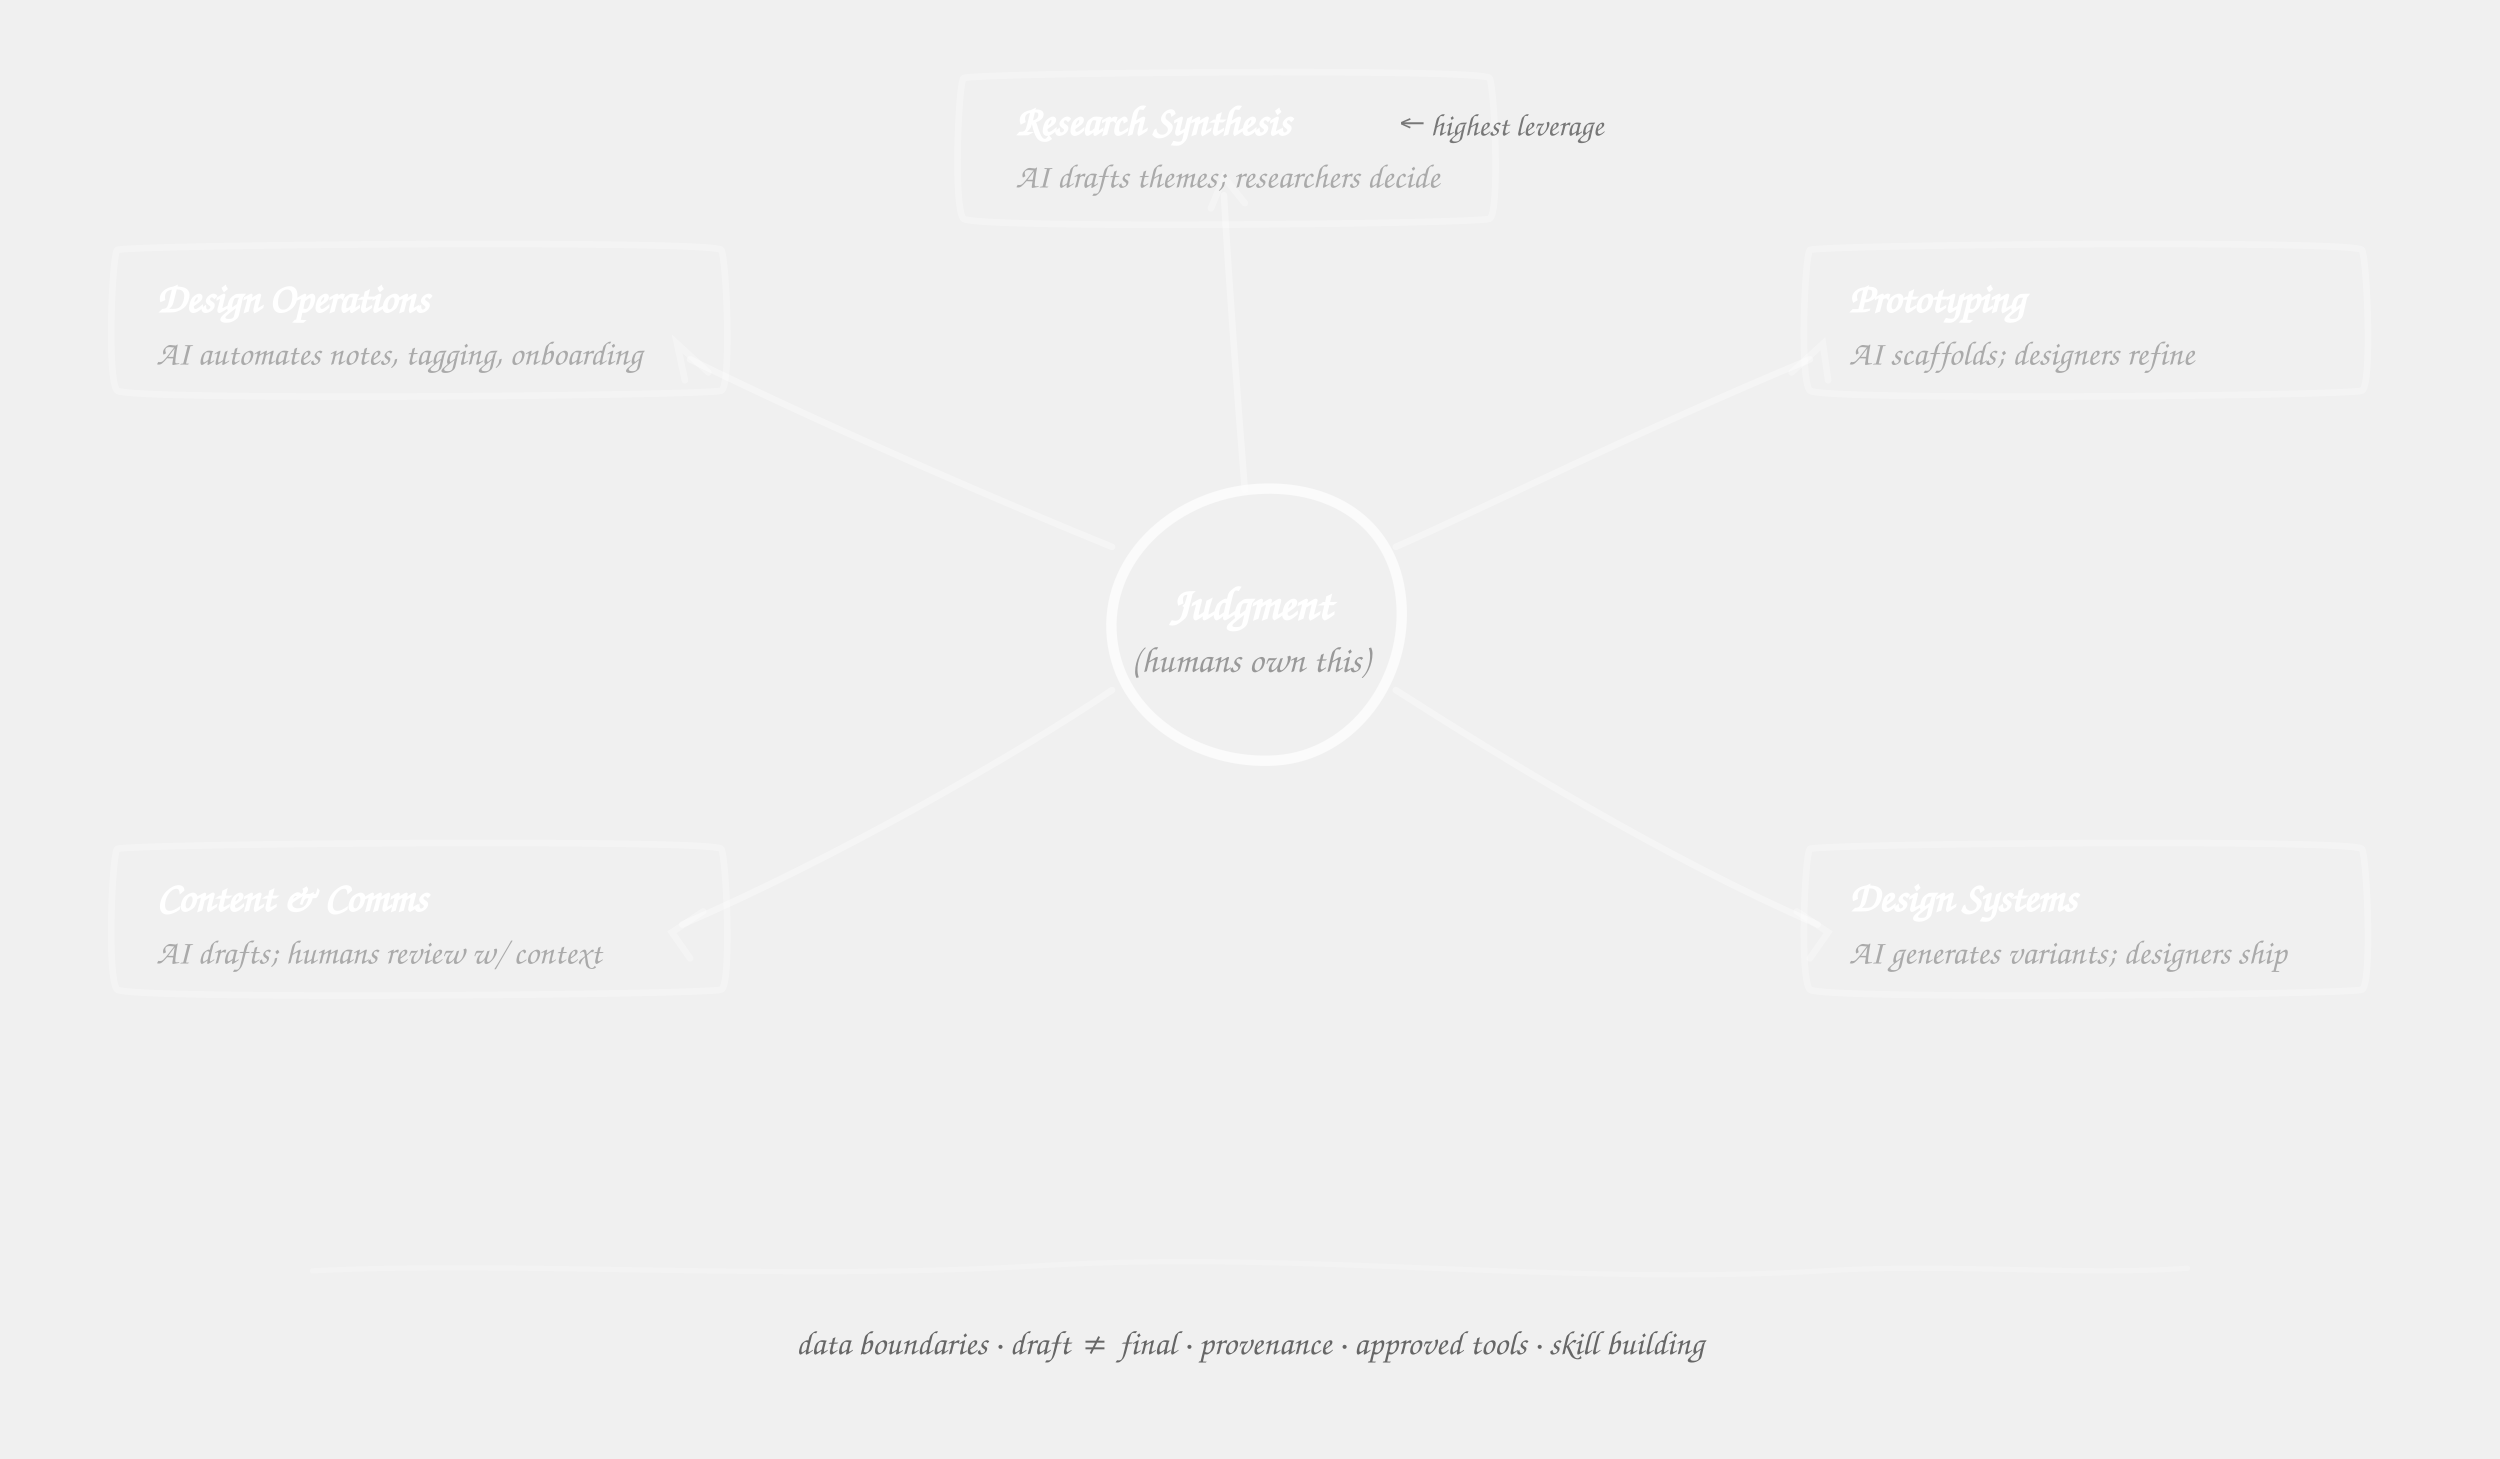
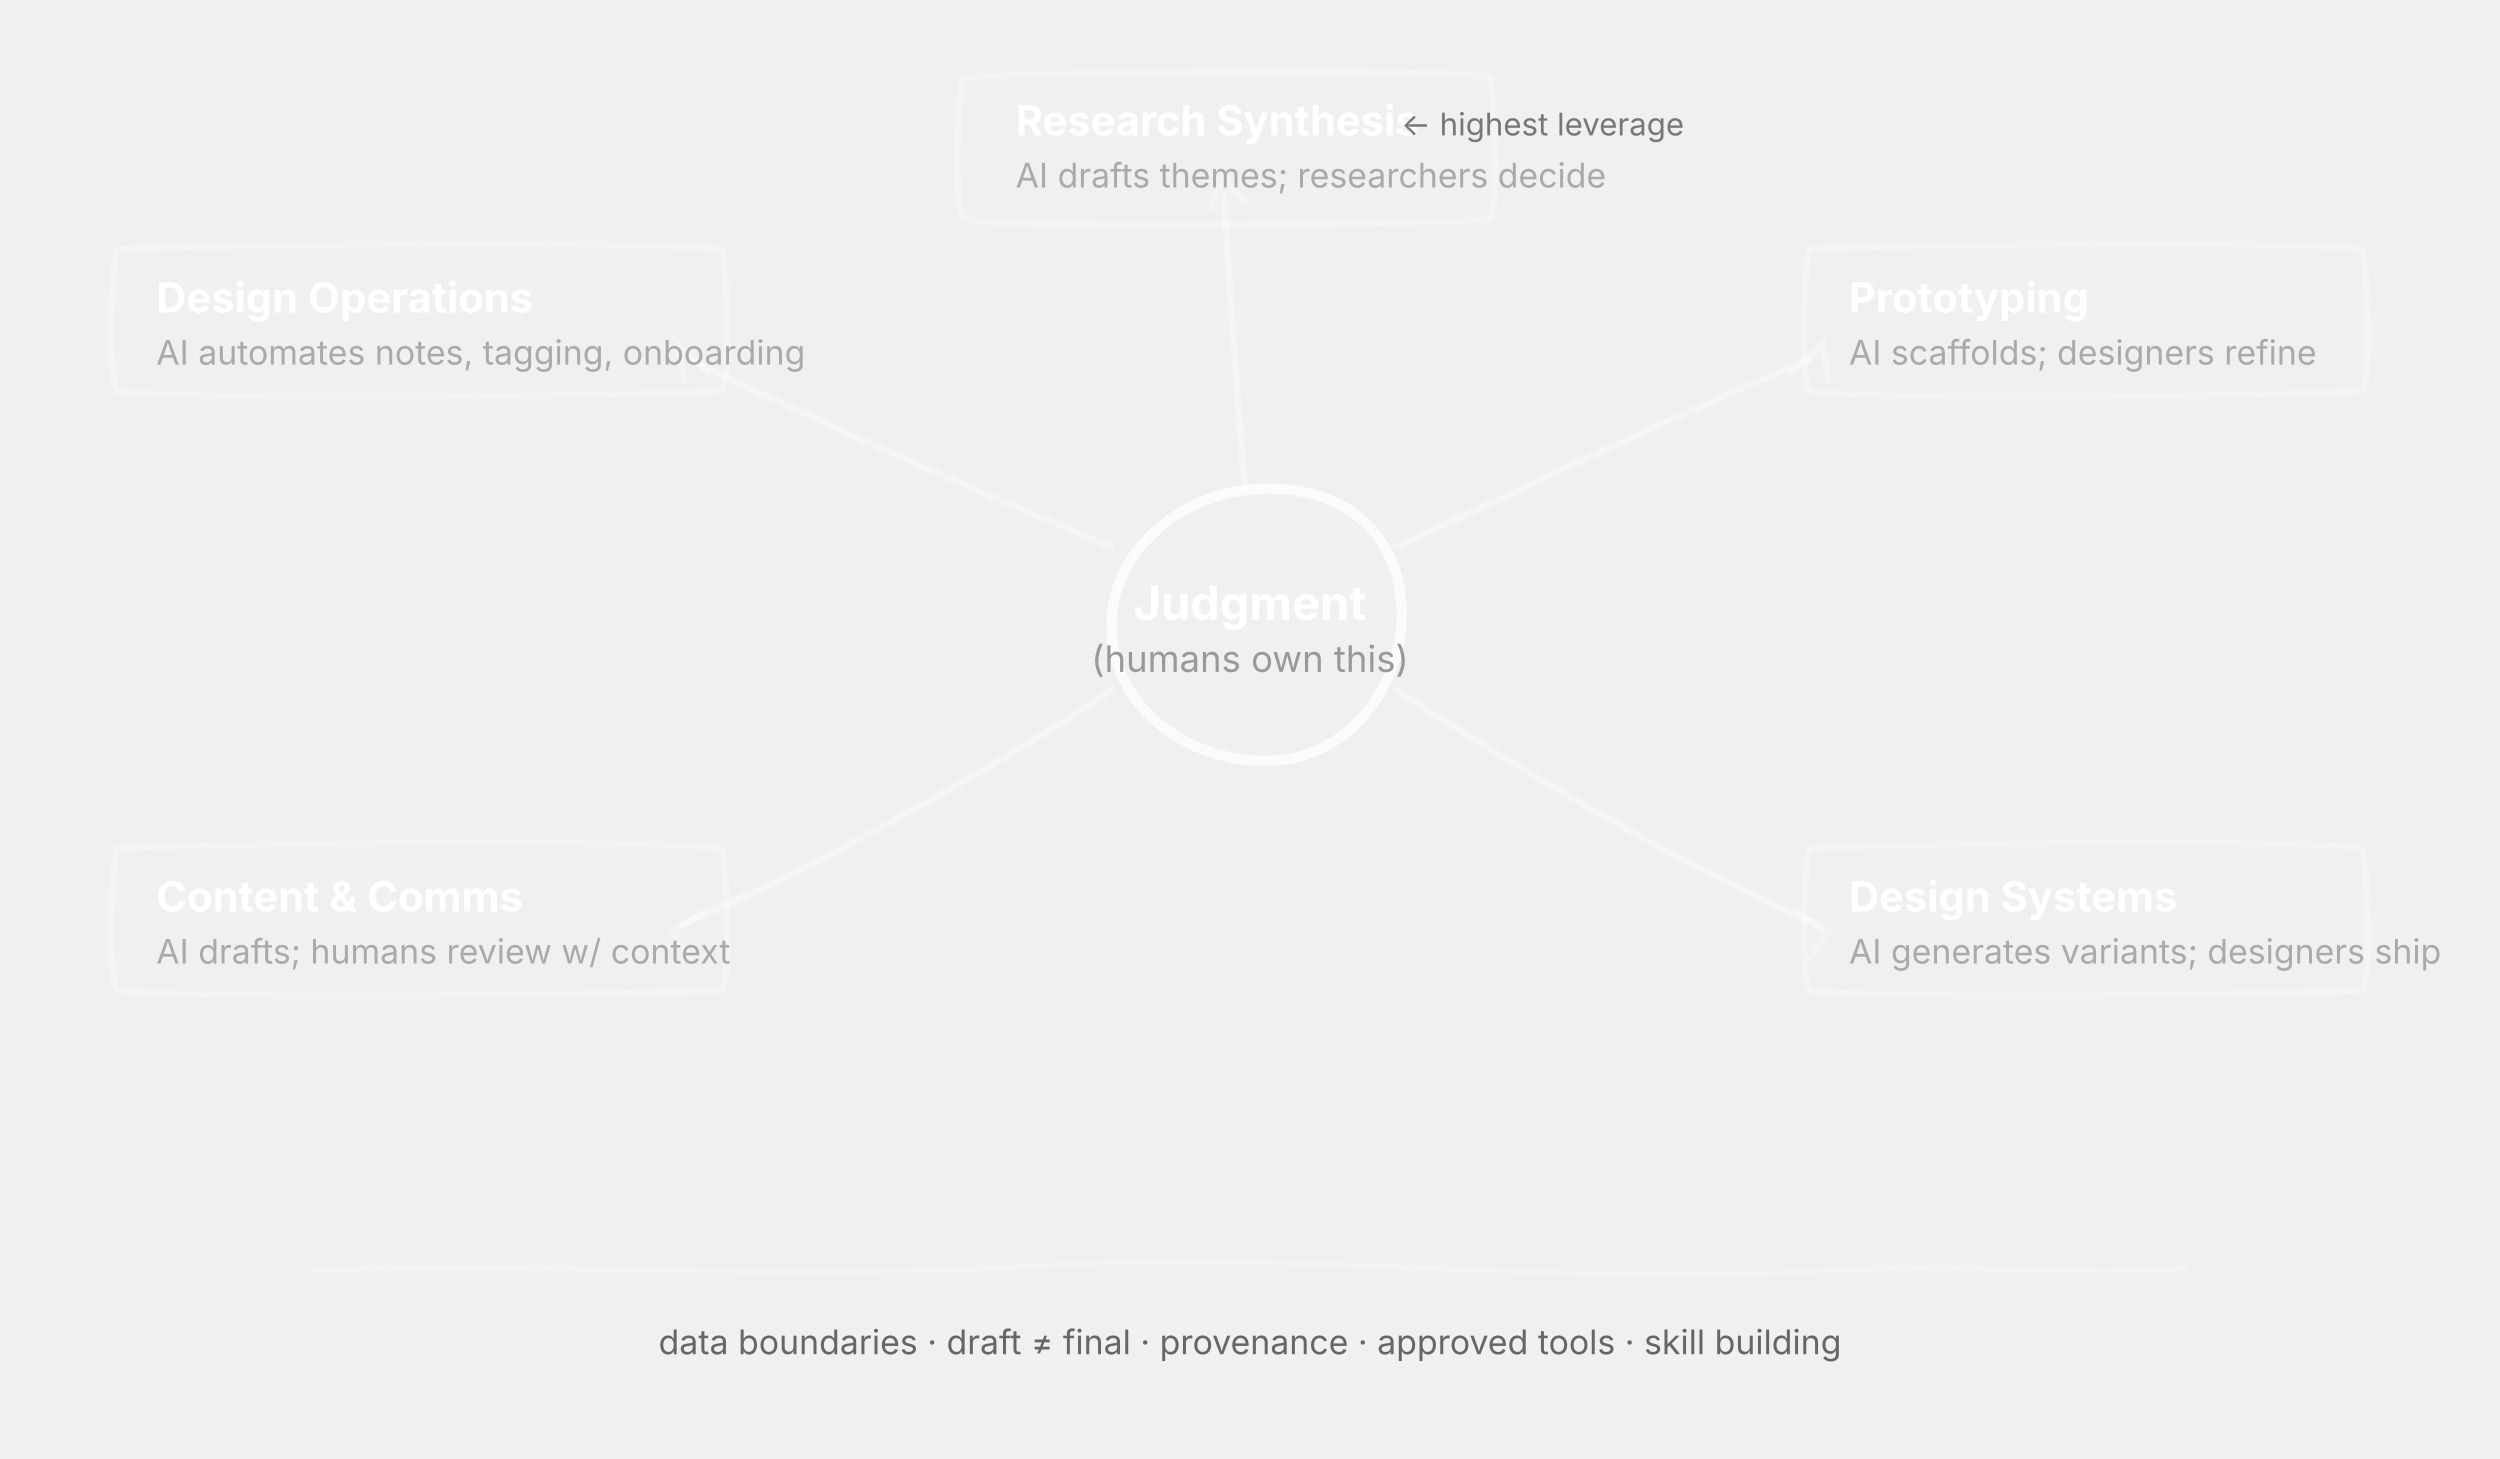
<svg xmlns="http://www.w3.org/2000/svg" viewBox="0 0 960 560" fill="none">
  <style>
-     text { font-family: 'Caveat', 'Segoe Script', 'Bradley Hand', 'Marker Felt', cursive; }
+     text { font-family: 'Inter', system-ui, sans-serif; }
    .hub-label { font-size: 18px; font-weight: 700; fill: #ffffff; text-anchor: middle; }
    .hub-sub { font-size: 14px; fill: #999; text-anchor: middle; }
    .node-label { font-size: 16px; font-weight: 700; fill: #ffffff; }
    .node-desc { font-size: 13px; fill: #aaa; }
    .tag { font-size: 12px; fill: #777; }
    .gov { font-size: 13px; fill: #666; text-anchor: middle; }
  </style>
  <path d="M480,188 C510,185 535,200 538,230 C541,260 520,290 490,292 C460,294 430,275 427,245 C424,215 450,191 480,188Z" fill="none" stroke="#ffffff" stroke-width="4" opacity="0.7" />
  <text x="480" y="238" class="hub-label">Judgment</text>
  <text x="480" y="258" class="hub-sub">(humans own this)</text>
  <path d="M478,188 C475,150 472,110 470,75" fill="none" stroke="#ffffff" stroke-width="2.5" opacity="0.35" stroke-linecap="round" />
  <path d="M536,210 C570,195 630,165 695,138" fill="none" stroke="#ffffff" stroke-width="2.5" opacity="0.35" stroke-linecap="round" />
  <path d="M536,265 C575,290 640,330 698,355" fill="none" stroke="#ffffff" stroke-width="2.5" opacity="0.35" stroke-linecap="round" />
  <path d="M427,265 C390,290 320,330 262,355" fill="none" stroke="#ffffff" stroke-width="2.5" opacity="0.35" stroke-linecap="round" />
  <path d="M427,210 C390,195 320,165 265,138" fill="none" stroke="#ffffff" stroke-width="2.5" opacity="0.35" stroke-linecap="round" />
  <path d="M465,80 L470,68 L478,78" fill="none" stroke="#ffffff" stroke-width="2.5" opacity="0.3" stroke-linecap="round" />
  <path d="M688,143 L700,132 L702,146" fill="none" stroke="#ffffff" stroke-width="2.5" opacity="0.3" stroke-linecap="round" />
  <path d="M690,350 L702,358 L695,368" fill="none" stroke="#ffffff" stroke-width="2.5" opacity="0.3" stroke-linecap="round" />
  <path d="M270,350 L258,358 L265,368" fill="none" stroke="#ffffff" stroke-width="2.5" opacity="0.3" stroke-linecap="round" />
  <path d="M272,143 L260,132 L263,146" fill="none" stroke="#ffffff" stroke-width="2.5" opacity="0.3" stroke-linecap="round" />
  <path d="M370,30 C372,28 570,26 572,30 C574,34 576,82 572,84 C568,86 374,88 370,84 C366,80 368,32 370,30Z" fill="none" stroke="#ffffff" stroke-width="2.5" opacity="0.3" stroke-linecap="round" />
  <text x="390" y="52" class="node-label">Research Synthesis</text>
  <text x="390" y="72" class="node-desc">AI drafts themes; researchers decide</text>
  <text x="538" y="52" class="tag">← highest leverage</text>
  <path d="M695,96 C697,94 905,92 907,96 C909,100 911,148 907,150 C903,152 699,154 695,150 C691,146 693,98 695,96Z" fill="none" stroke="#ffffff" stroke-width="2.5" opacity="0.3" stroke-linecap="round" />
  <text x="710" y="120" class="node-label">Prototyping</text>
  <text x="710" y="140" class="node-desc">AI scaffolds; designers refine</text>
  <path d="M695,326 C697,324 905,322 907,326 C909,330 911,378 907,380 C903,382 699,384 695,380 C691,376 693,328 695,326Z" fill="none" stroke="#ffffff" stroke-width="2.5" opacity="0.3" stroke-linecap="round" />
  <text x="710" y="350" class="node-label">Design Systems</text>
  <text x="710" y="370" class="node-desc">AI generates variants; designers ship</text>
  <path d="M45,326 C47,324 275,322 277,326 C279,330 281,378 277,380 C273,382 49,384 45,380 C41,376 43,328 45,326Z" fill="none" stroke="#ffffff" stroke-width="2.5" opacity="0.3" stroke-linecap="round" />
  <text x="60" y="350" class="node-label">Content &amp; Comms</text>
  <text x="60" y="370" class="node-desc">AI drafts; humans review w/ context</text>
  <path d="M45,96 C47,94 275,92 277,96 C279,100 281,148 277,150 C273,152 49,154 45,150 C41,146 43,98 45,96Z" fill="none" stroke="#ffffff" stroke-width="2.5" opacity="0.3" stroke-linecap="round" />
  <text x="60" y="120" class="node-label">Design Operations</text>
  <text x="60" y="140" class="node-desc">AI automates notes, tagging, onboarding</text>
  <path d="M120,488 C200,484 300,492 400,486 C500,480 600,494 700,488 C750,485 800,490 840,487" fill="none" stroke="#ffffff" stroke-width="2" opacity="0.2" stroke-linecap="round" />
  <text x="480" y="520" class="gov">data boundaries · draft ≠ final · provenance · approved tools · skill building</text>
</svg>
